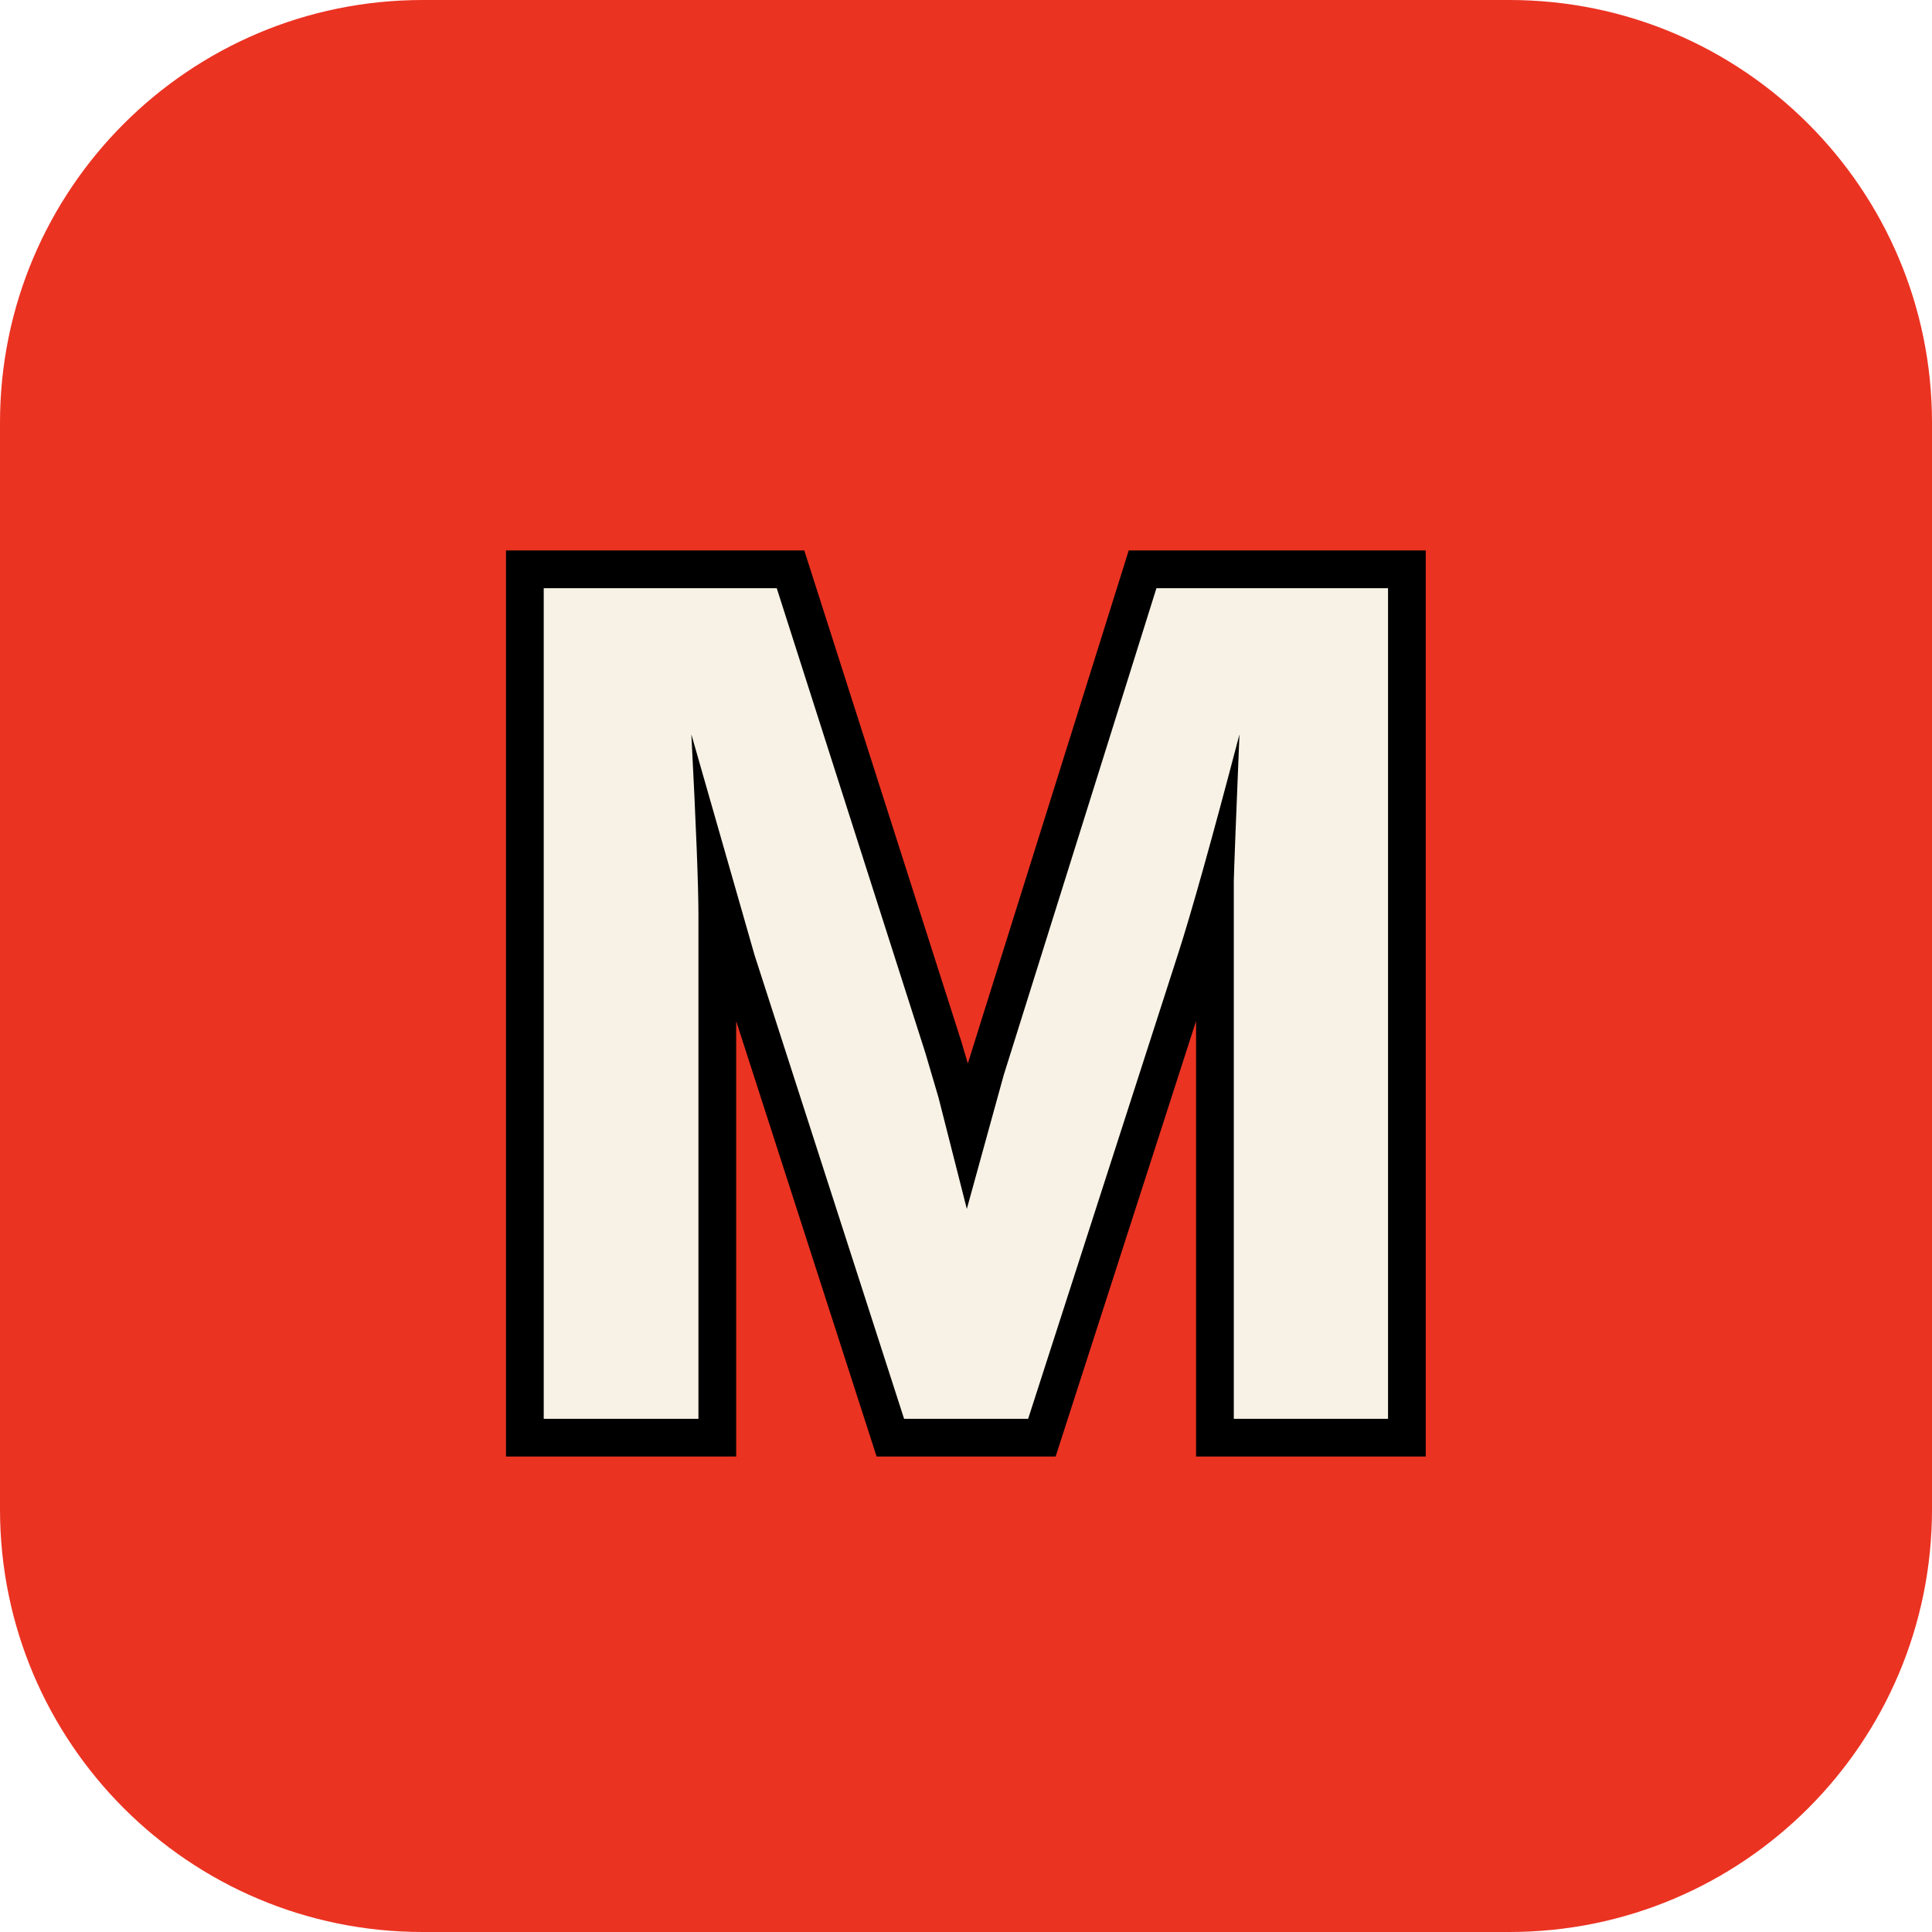
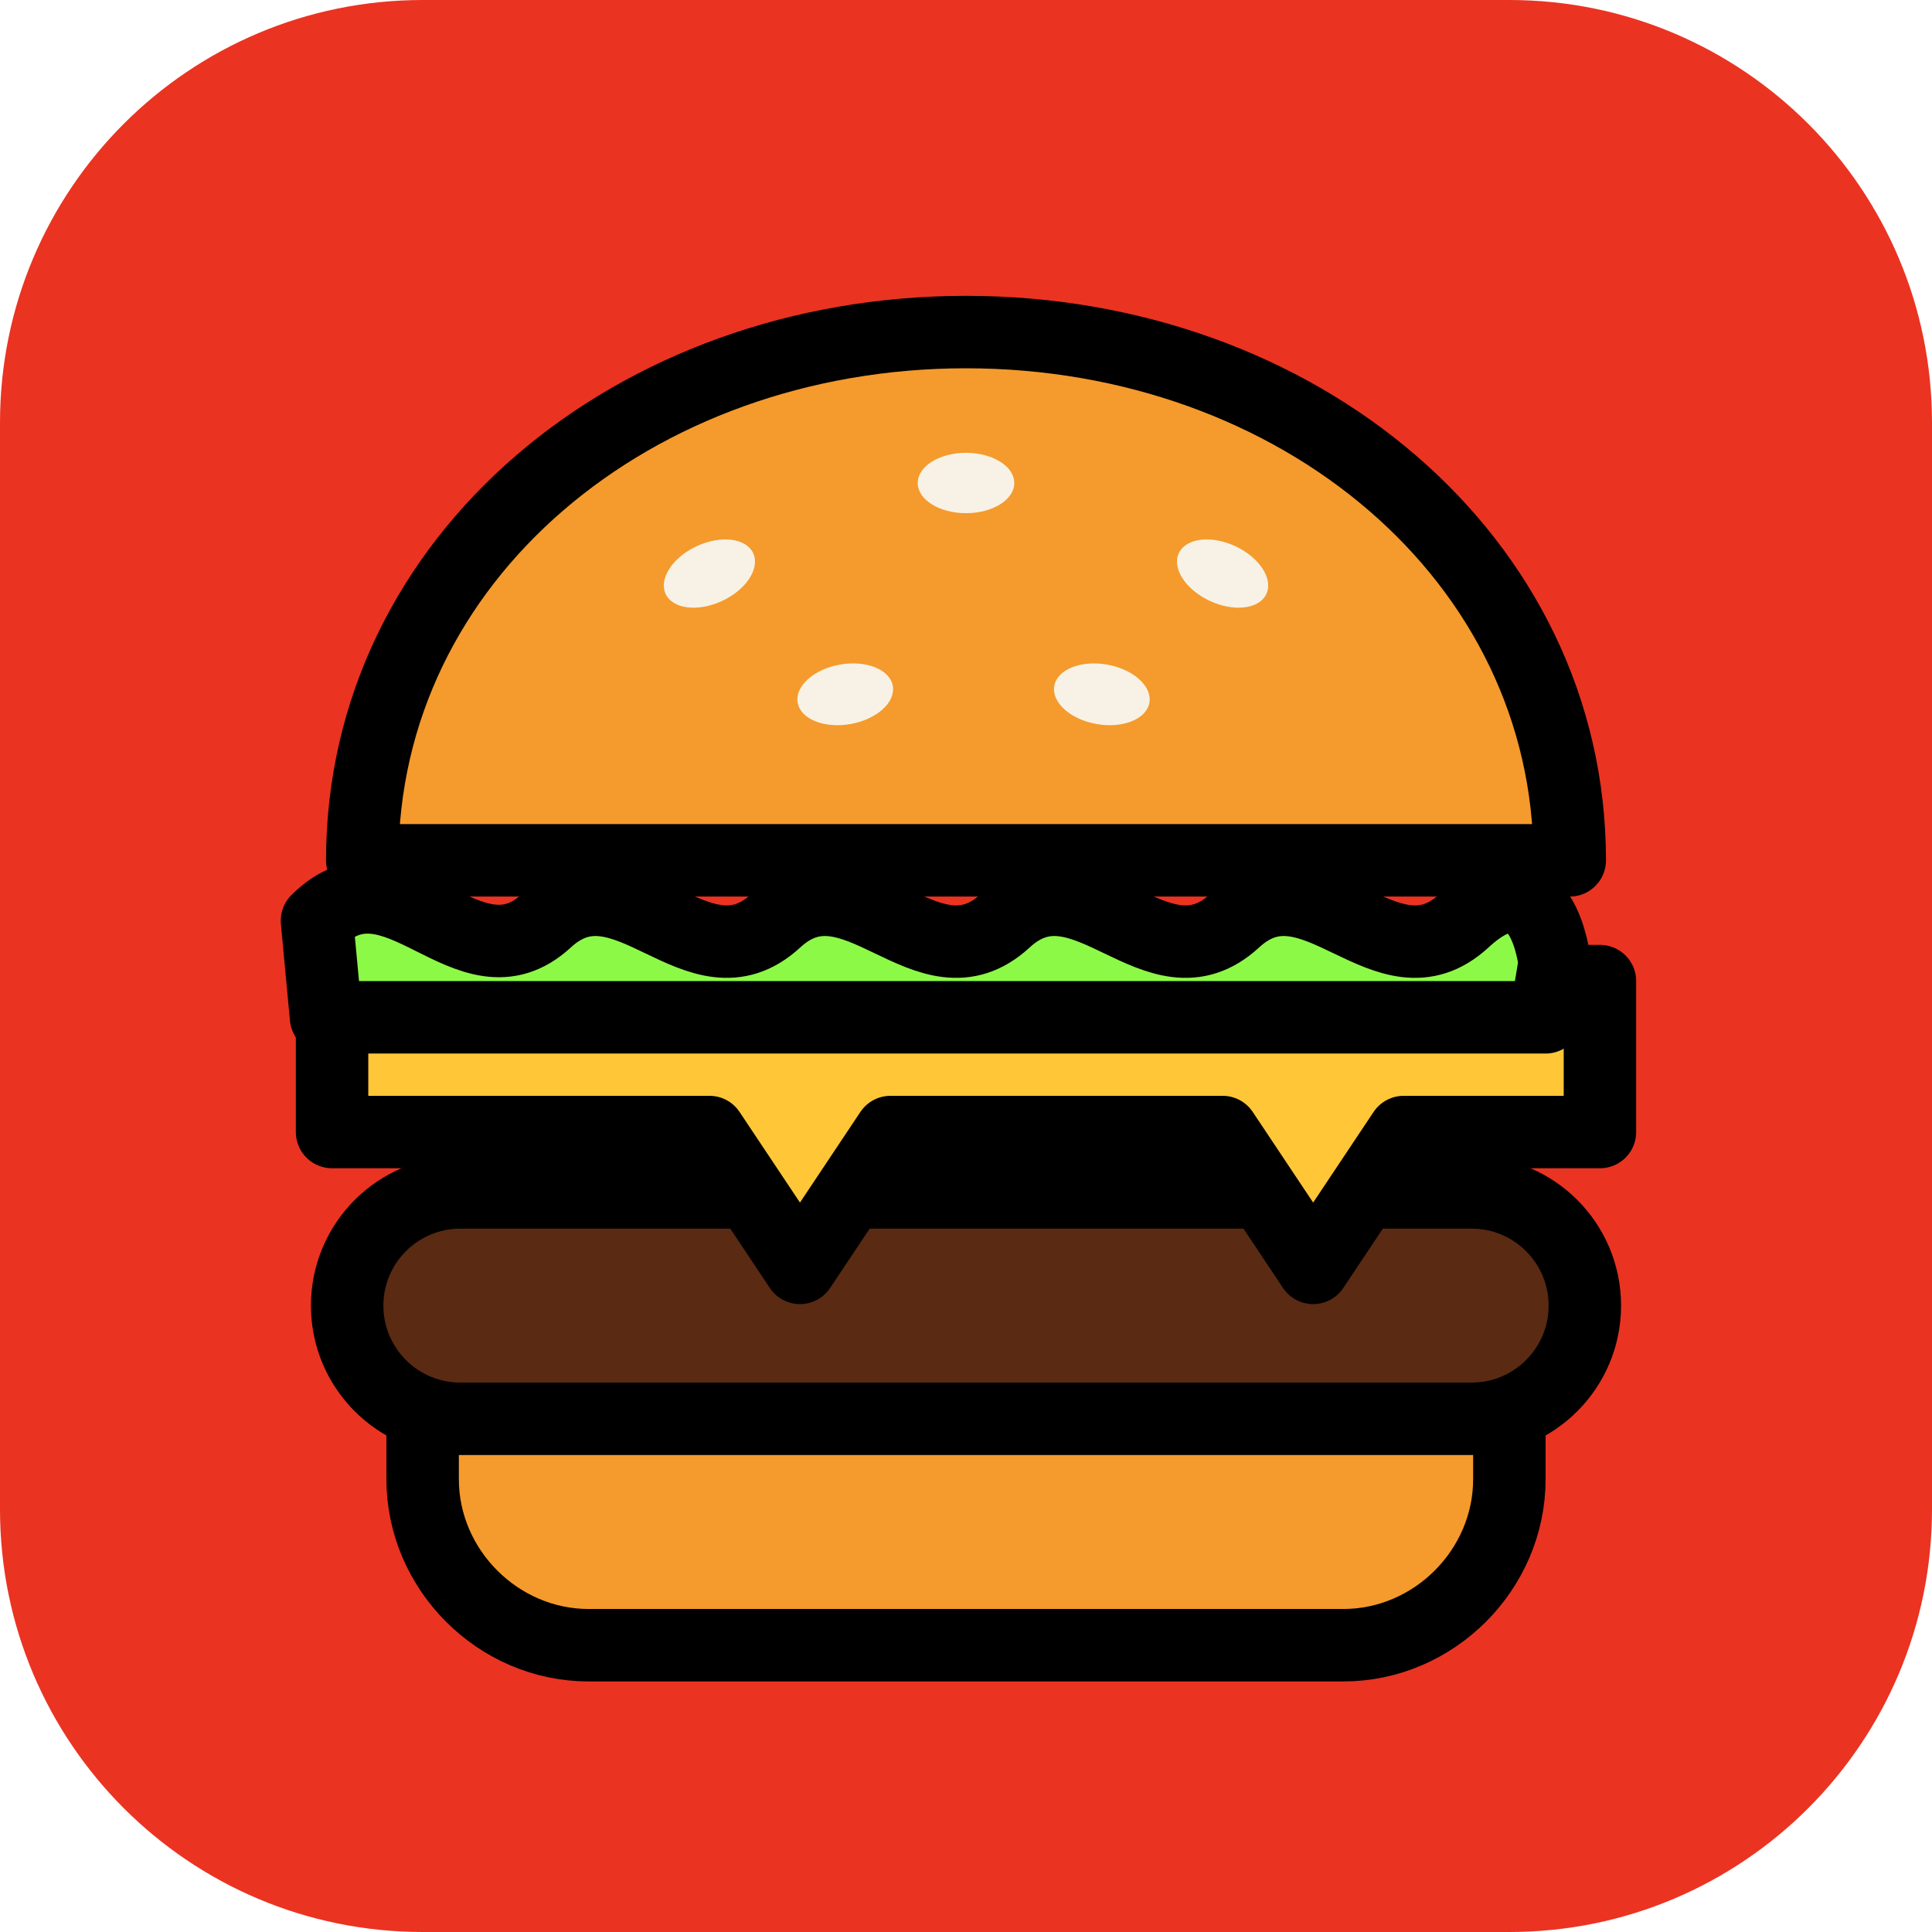
<svg xmlns="http://www.w3.org/2000/svg" viewBox="0 0 64 64">
  <rect width="64" height="64" rx="14" fill="#eb3322" />
-   <text x="32" y="47" text-anchor="middle" font-family="Futura,Arial Black,Arial,sans-serif" font-weight="900" font-size="40" fill="#f7f2e5" stroke="#000" stroke-width="2.5" paint-order="stroke">M</text>
+   <g stroke="#000" stroke-width="2.4" stroke-linejoin="round" stroke-linecap="round">
+     <path d="M14 46.5h36v2.5c0 3-2.5 5.5-5.5 5.5h-25c-3 0-5.5-2.5-5.5-5.5z" fill="#f59a2c" />
+     <rect x="11.5" y="39.5" width="41" height="7.5" rx="3.75" fill="#5a2a12" />
+     <path d="M11 32.5h42v5h-6.5l-3 4.5-3-4.5h-11l-3 4.5-3-4.5H11z" fill="#ffc737" />
+     <path d="M10.5 30.5c2.6-2.6 5 2.4 7.6 0s5 2.4 7.6 0 5 2.4 7.6 0 5 2.4 7.6 0 5 2.4 7.6 0 3 1.4 3 1.4l-.3 1.8H10.8z" fill="#8df947" />
+     <path d="M12 28.5C12 18.5 21 11 32 11s20 7.5 20 17.5z" fill="#f59a2c" />
+   </g>
+   <g fill="#f7f2e5">
+     <ellipse cx="23.5" cy="19" rx="1.6" ry="1" transform="rotate(-25 23.5 19)" />
+     <ellipse cx="32" cy="16" rx="1.6" ry="1" />
+     <ellipse cx="40.5" cy="19" rx="1.6" ry="1" transform="rotate(25 40.5 19)" />
+     <ellipse cx="28" cy="23" rx="1.6" ry="1" transform="rotate(-10 28 23)" />
+     <ellipse cx="36.5" cy="23" rx="1.6" ry="1" transform="rotate(10 36.5 23)" />
+   </g>
</svg>
